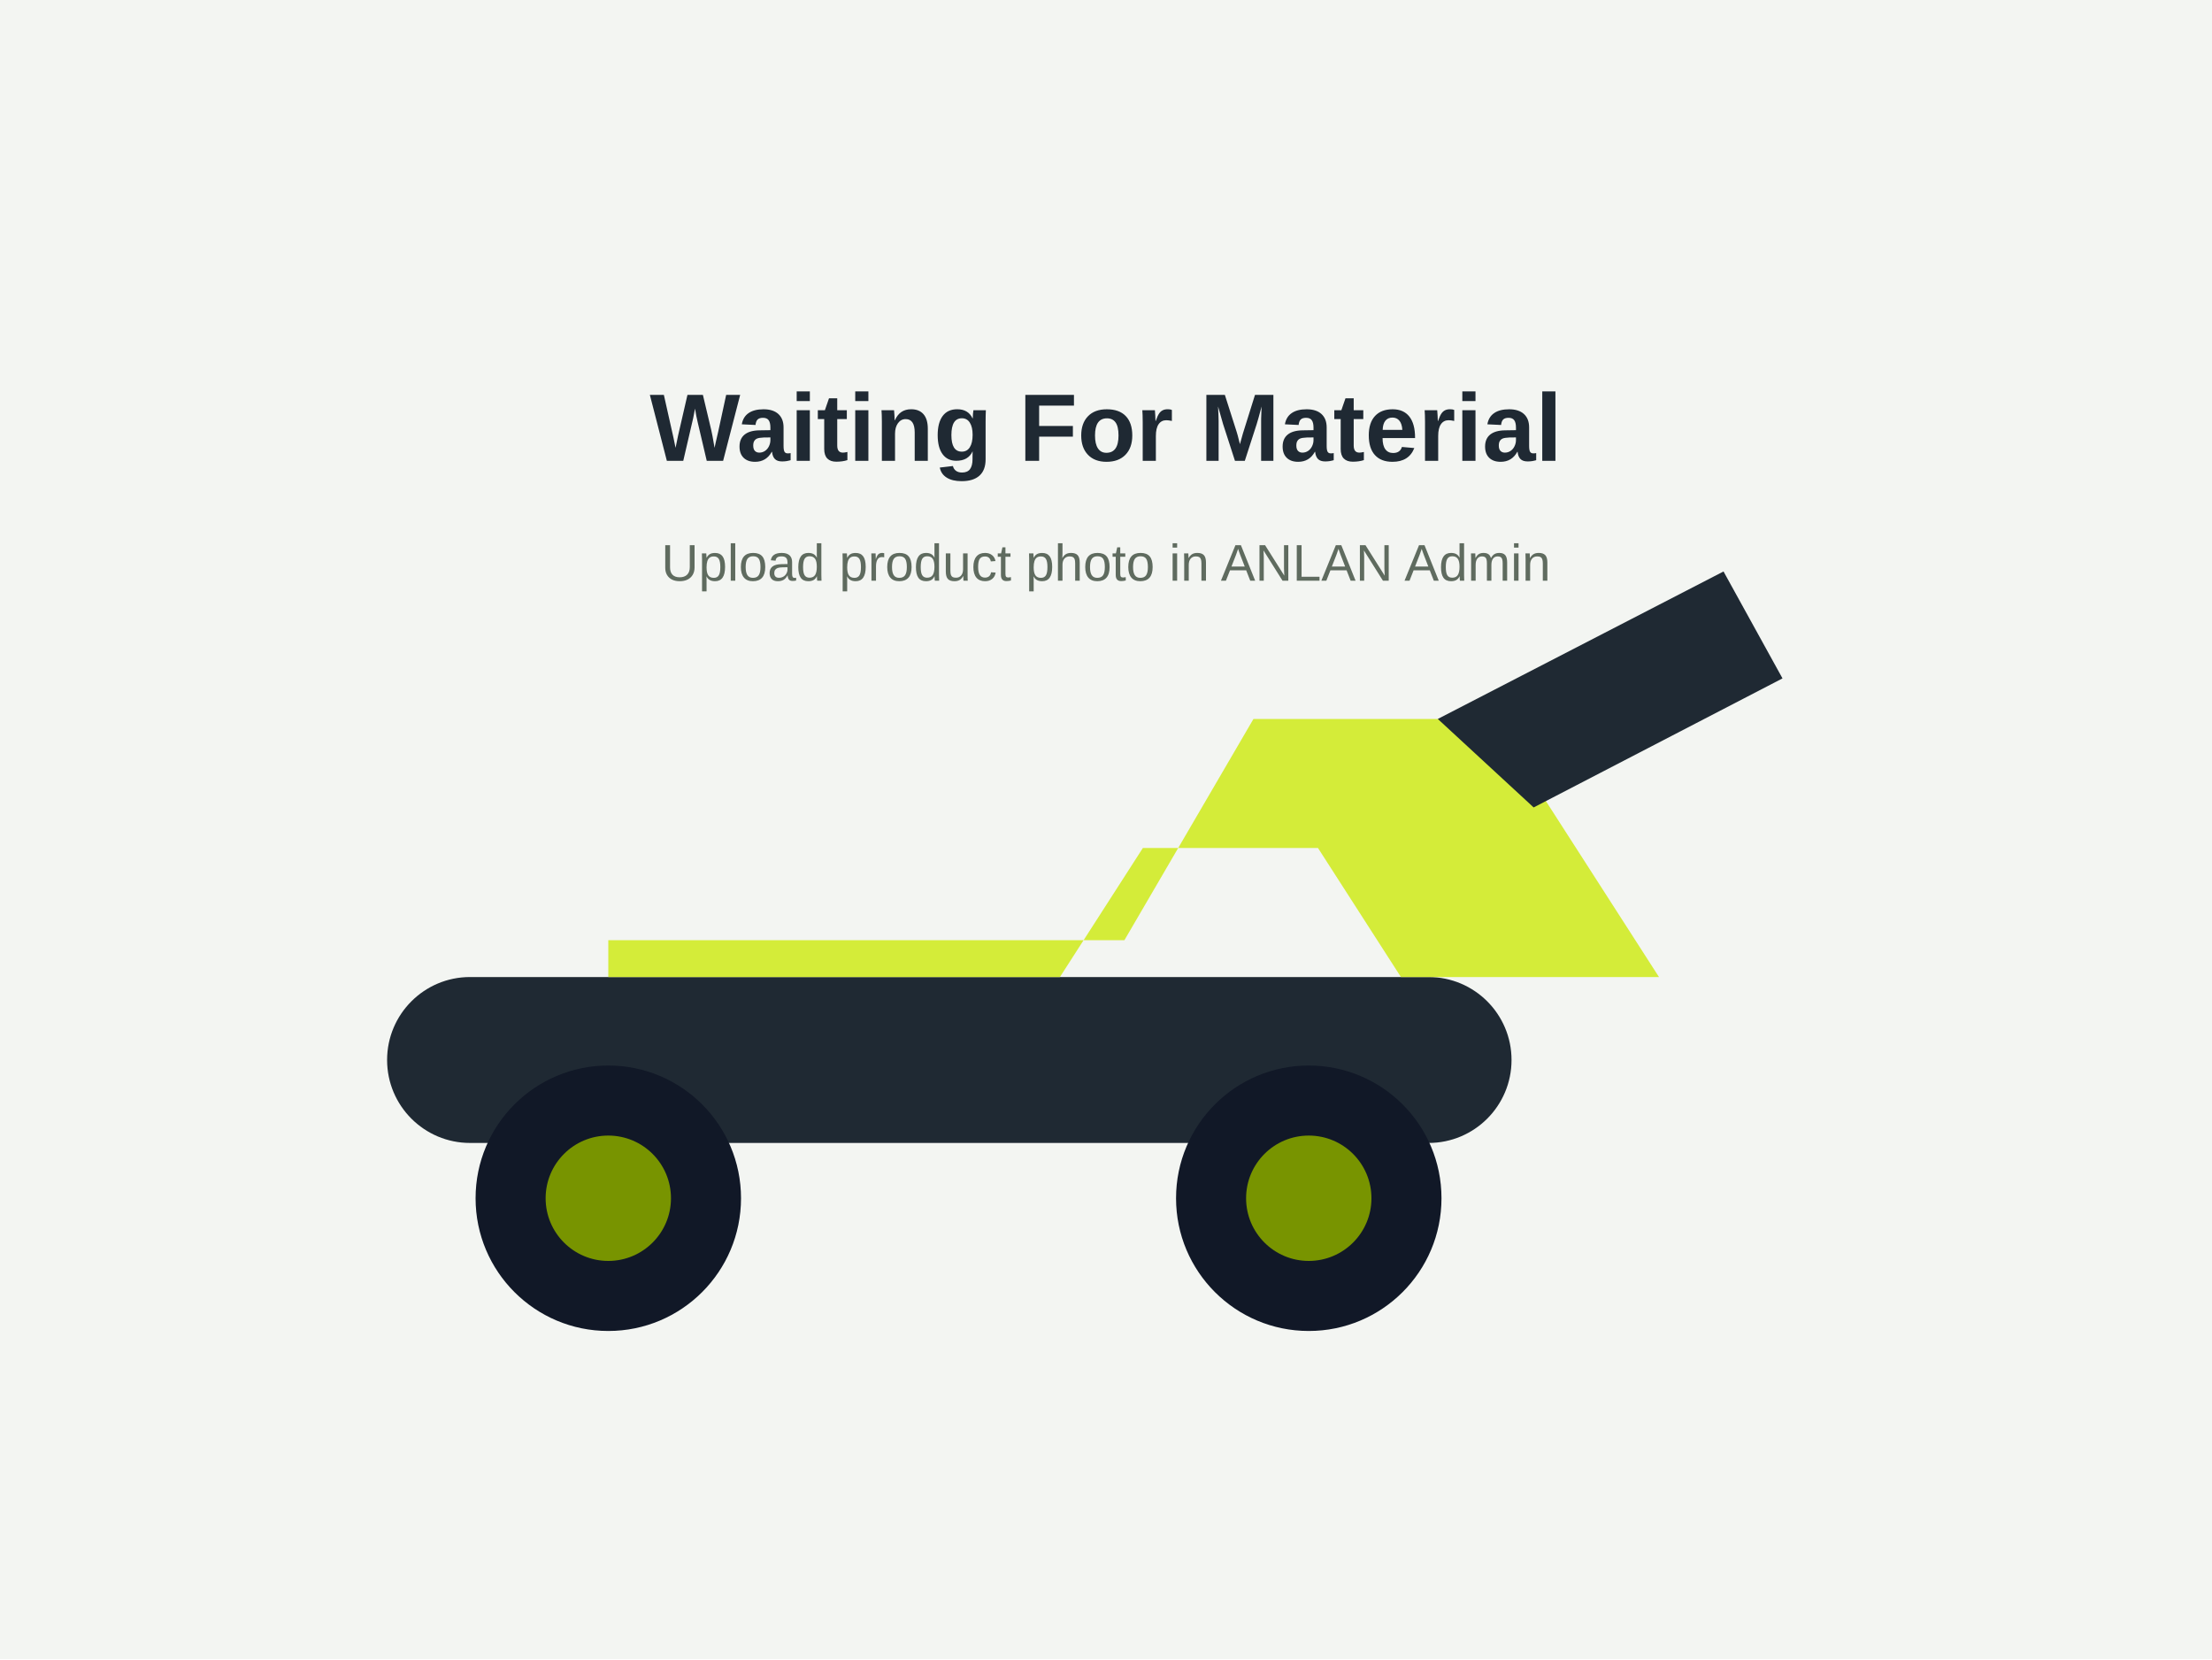
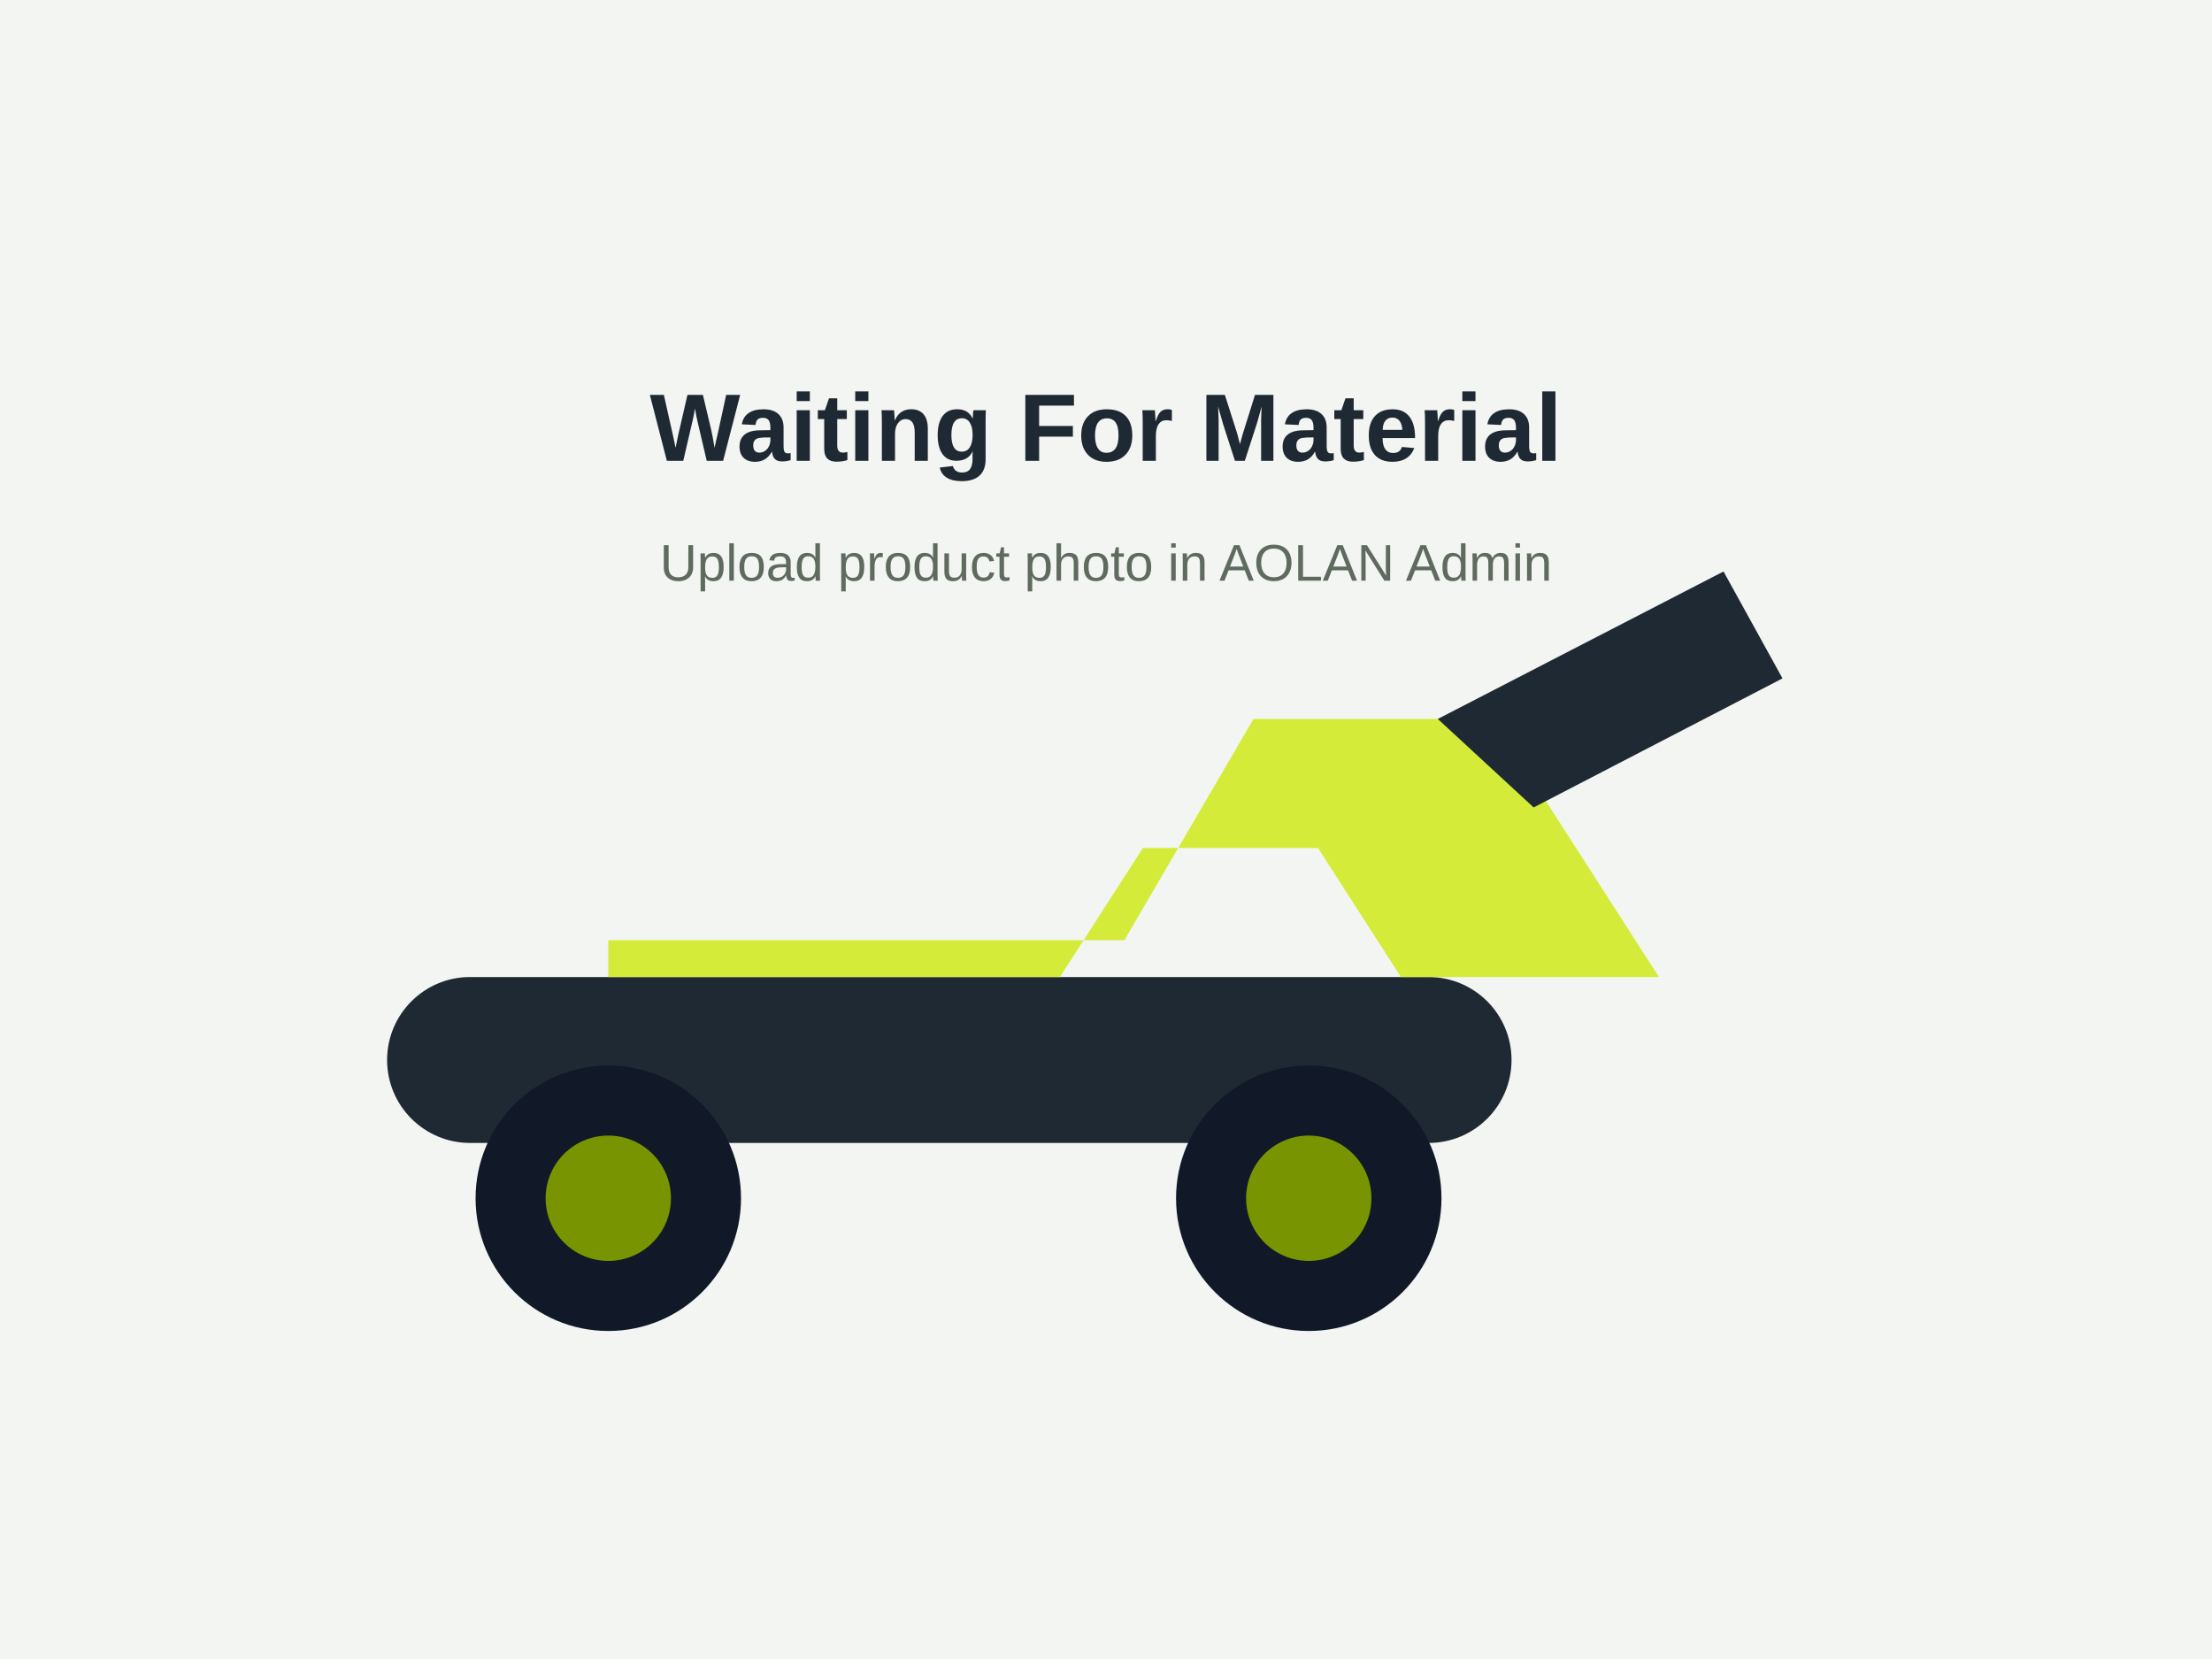
<svg xmlns="http://www.w3.org/2000/svg" width="1200" height="900" viewBox="0 0 1200 900" role="img" aria-label="Waiting for product image">
  <rect width="1200" height="900" fill="#f3f5f2" />
  <rect x="210" y="530" width="610" height="90" rx="45" fill="#1f2933" />
  <circle cx="330" cy="650" r="72" fill="#111827" />
  <circle cx="330" cy="650" r="34" fill="#789400" />
  <circle cx="710" cy="650" r="72" fill="#111827" />
  <circle cx="710" cy="650" r="34" fill="#789400" />
  <path d="M330 510h280l70-120h130l90 140H760l-45-70h-95l-45 70H330z" fill="#d4ec39" />
  <path d="M780 390l155-80 32 58-135 70z" fill="#1f2933" />
  <text x="600" y="250" text-anchor="middle" font-family="Arial, sans-serif" font-size="52" font-weight="800" fill="#1f2933">Waiting For Material</text>
-   <text x="600" y="315" text-anchor="middle" font-family="Arial, sans-serif" font-size="28" fill="#5f6b5f">Upload product photo in ANLAN Admin</text>
+   <text x="600" y="315" text-anchor="middle" font-family="Arial, sans-serif" font-size="28" fill="#5f6b5f">Upload product photo in AOLAN Admin</text>
</svg>
